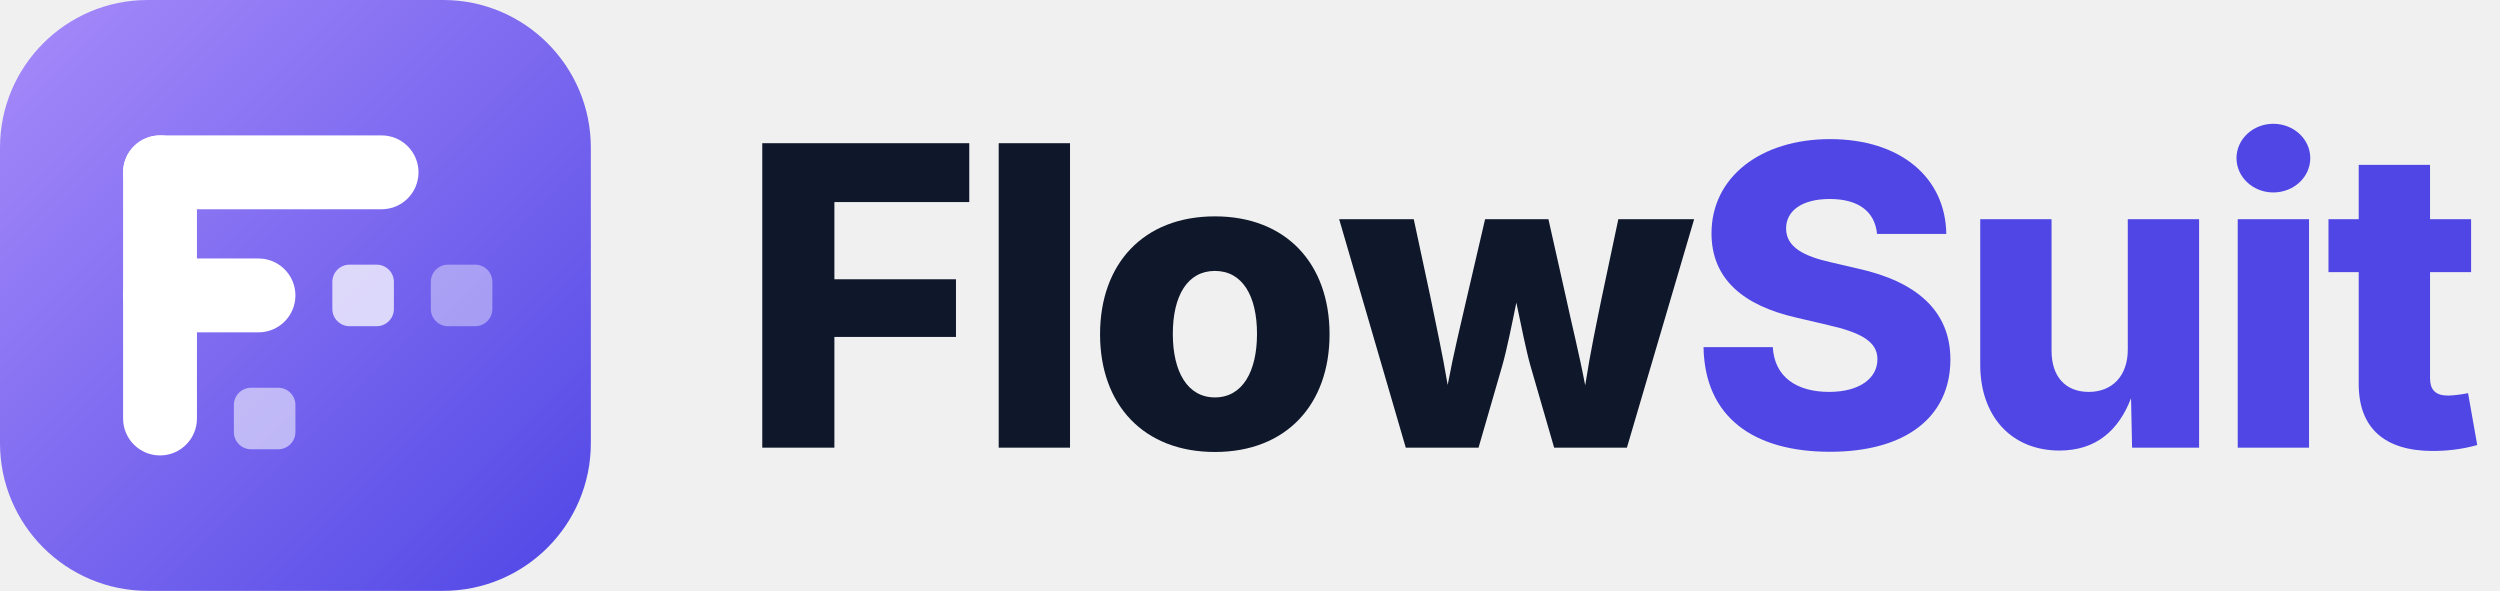
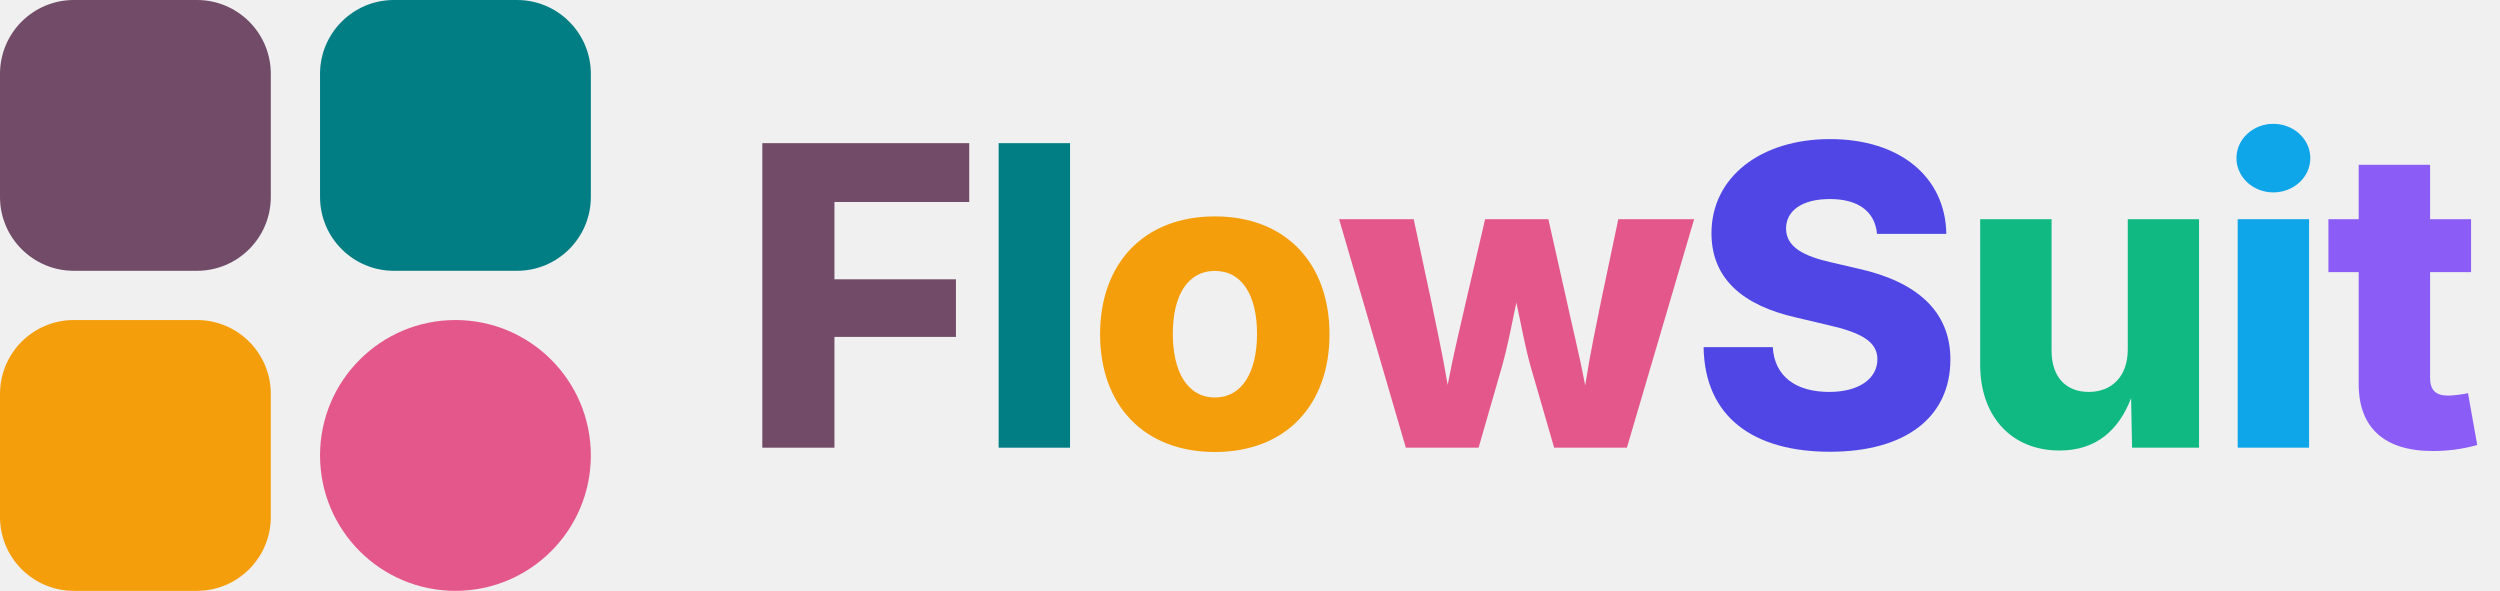
<svg xmlns="http://www.w3.org/2000/svg" viewBox="0 0 203.1 48">
-   <defs>
-     <linearGradient id="fs-g" x1="0" y1="0" x2="48" y2="48" gradientUnits="userSpaceOnUse">
-       <stop offset="0" stop-color="#a78bfa" />
-       <stop offset="1" stop-color="#4f46e5" />
-     </linearGradient>
-   </defs>
-   <rect width="48" height="48" rx="12" fill="url(#fs-g)" />
-   <rect x="10" y="11" width="6" height="26" rx="3" fill="#fff" />
-   <rect x="10" y="11" width="24" height="6" rx="3" fill="#fff" />
-   <rect x="10" y="21" width="14" height="6" rx="3" fill="#fff" />
-   <rect x="27" y="21.5" width="5" height="5" rx="1.4" fill="#fff" fill-opacity=".75" />
-   <rect x="35" y="21.5" width="5" height="5" rx="1.4" fill="#fff" fill-opacity=".4" />
-   <rect x="19" y="31.5" width="5" height="5" rx="1.4" fill="#fff" fill-opacity=".55" />
+   <rect width="22" height="22" rx="6" fill="#714B67" />
+   <rect x="26" width="22" height="22" rx="6" fill="#017E84" />
+   <rect y="26" width="22" height="22" rx="6" fill="#F59E0B" />
+   <circle cx="37" cy="37" r="11" fill="#E4578A" />
  <g transform="translate(60 36.37)">
-     <path fill="#0f172a" d="M1.926 0.0H7.786V-8.998H17.664V-13.68H7.786V-19.955H18.743V-24.736H1.926ZM26.928 -24.736H21.134V0.0H26.928ZM38.7 0.349C44.494 0.349 48.013 -3.503 48.013 -9.214C48.013 -14.941 44.494 -18.793 38.7 -18.793C32.889 -18.793 29.369 -14.941 29.369 -9.214C29.369 -3.503 32.889 0.349 38.7 0.349ZM38.7 -4.084C36.475 -4.084 35.28 -6.159 35.28 -9.247C35.28 -12.352 36.475 -14.36 38.7 -14.36C40.924 -14.36 42.119 -12.352 42.119 -9.247C42.119 -6.159 40.924 -4.084 38.7 -4.084ZM54.206 0.0H60.116L62.042 -6.657C62.424 -8.002 62.822 -9.994 63.188 -11.787C63.569 -9.994 63.951 -8.019 64.333 -6.657L66.259 0.0H72.169L77.631 -18.561H71.472L70.127 -12.202C69.695 -10.077 69.197 -7.753 68.782 -5.063C68.268 -7.753 67.67 -10.094 67.222 -12.202L65.794 -18.561H60.648L59.17 -12.202C58.689 -10.094 58.107 -7.753 57.609 -5.097C57.161 -7.786 56.63 -10.11 56.215 -12.202L54.854 -18.561H48.794Z" />
-     <path fill="#4f46e5" d="M88.672 0.332C94.798 0.332 98.45 -2.474 98.45 -7.172C98.45 -11.123 95.677 -13.514 90.896 -14.56L88.755 -15.058C86.547 -15.556 85.102 -16.286 85.102 -17.813C85.102 -19.191 86.314 -20.204 88.655 -20.204C91.012 -20.204 92.324 -19.158 92.49 -17.365H98.118C98.051 -21.947 94.399 -25.068 88.672 -25.068C83.06 -25.068 79.043 -21.997 79.043 -17.415C79.043 -13.696 81.633 -11.555 85.899 -10.575L88.522 -9.961C91.228 -9.347 92.523 -8.6 92.523 -7.188C92.523 -5.611 91.029 -4.532 88.605 -4.532C85.932 -4.532 84.156 -5.761 84.023 -8.168H78.395C78.495 -2.457 82.479 0.332 88.672 0.332ZM107.316 0.232C110.304 0.232 112.13 -1.428 113.126 -4.018L113.209 0.0H118.655V-18.561H112.861V-7.969C112.861 -5.811 111.582 -4.532 109.69 -4.532C107.797 -4.532 106.668 -5.777 106.668 -7.869V-18.561H100.874V-6.74C100.874 -2.54 103.414 0.232 107.316 0.232ZM121.793 0.0H127.587V-18.561H121.793ZM124.682 -20.735C126.342 -20.735 127.687 -21.98 127.687 -23.524C127.687 -25.068 126.342 -26.313 124.682 -26.313C123.038 -26.313 121.693 -25.068 121.693 -23.524C121.693 -21.98 123.038 -20.735 124.682 -20.735ZM140.753 -18.561H137.416V-22.977H131.622V-18.561H129.165V-14.261H131.622V-5.163C131.622 -1.627 133.697 0.266 137.632 0.266C138.727 0.266 139.956 0.149 141.251 -0.216L140.504 -4.433C140.188 -4.35 139.292 -4.233 138.893 -4.233C137.847 -4.233 137.416 -4.698 137.416 -5.678V-14.261H140.753Z" />
+     <path fill="#714B67" d="M1.93 0H7.79V-9H17.66V-13.68H7.79V-19.96H18.74V-24.74H1.93Z" />
+     <path fill="#017E84" d="M26.93 -24.74H21.13V0H26.93Z" />
+     <path fill="#F59E0B" d="M38.7 0.35C44.49 0.35 48.01 -3.5 48.01 -9.21C48.01 -14.94 44.49 -18.79 38.7 -18.79C32.89 -18.79 29.37 -14.94 29.37 -9.21C29.37 -3.5 32.89 0.35 38.7 0.35ZM38.7 -4.08C36.47 -4.08 35.28 -6.16 35.28 -9.25C35.28 -12.35 36.47 -14.36 38.7 -14.36C40.92 -14.36 42.12 -12.35 42.12 -9.25C42.12 -6.16 40.92 -4.08 38.7 -4.08Z" />
+     <path fill="#E4578A" d="M54.21 0H60.12L62.04 -6.66C62.42 -8 62.82 -9.99 63.19 -11.79C63.57 -9.99 63.95 -8.02 64.33 -6.66L66.26 0H72.17L77.63 -18.56H71.47L70.13 -12.2C69.7 -10.08 69.2 -7.75 68.78 -5.06C68.27 -7.75 67.67 -10.09 67.22 -12.2L65.79 -18.56H60.65L59.17 -12.2C58.69 -10.09 58.11 -7.75 57.61 -5.1C57.16 -7.79 56.63 -10.11 56.21 -12.2L54.85 -18.56H48.79Z" />
+     <path fill="#4F46E5" d="M88.67 0.33C94.8 0.33 98.45 -2.47 98.45 -7.17C98.45 -11.12 95.68 -13.51 90.9 -14.56L88.75 -15.06C86.55 -15.56 85.1 -16.29 85.1 -17.81C85.1 -19.19 86.31 -20.2 88.66 -20.2C91.01 -20.2 92.32 -19.16 92.49 -17.37H98.12C98.05 -21.95 94.4 -25.07 88.67 -25.07C83.06 -25.07 79.04 -22 79.04 -17.42C79.04 -13.7 81.63 -11.55 85.9 -10.58L88.52 -9.96C91.23 -9.35 92.52 -8.6 92.52 -7.19C92.52 -5.61 91.03 -4.53 88.61 -4.53C85.93 -4.53 84.16 -5.76 84.02 -8.17H78.4C78.49 -2.46 82.48 0.33 88.67 0.33Z" />
+     <path fill="#10B981" d="M107.32 0.23C110.3 0.23 112.13 -1.43 113.13 -4.02L113.21 0H118.65V-18.56H112.86V-7.97C112.86 -5.81 111.58 -4.53 109.69 -4.53C107.8 -4.53 106.67 -5.78 106.67 -7.87V-18.56H100.87V-6.74C100.87 -2.54 103.41 0.23 107.32 0.23Z" />
+     <path fill="#0EA5E9" d="M121.79 0H127.59V-18.56H121.79ZM124.68 -20.74C126.34 -20.74 127.69 -21.98 127.69 -23.52C127.69 -25.07 126.34 -26.31 124.68 -26.31C123.04 -26.31 121.69 -25.07 121.69 -23.52C121.69 -21.98 123.04 -20.74 124.68 -20.74Z" />
+     <path fill="#8B5CF6" d="M140.75 -18.56H137.42V-22.98H131.62V-18.56H129.16V-14.26H131.62V-5.16C131.62 -1.63 133.7 0.27 137.63 0.27C138.73 0.27 139.96 0.15 141.25 -0.22L140.5 -4.43C140.19 -4.35 139.29 -4.23 138.89 -4.23C137.85 -4.23 137.42 -4.7 137.42 -5.68V-14.26H140.75Z" />
  </g>
</svg>
